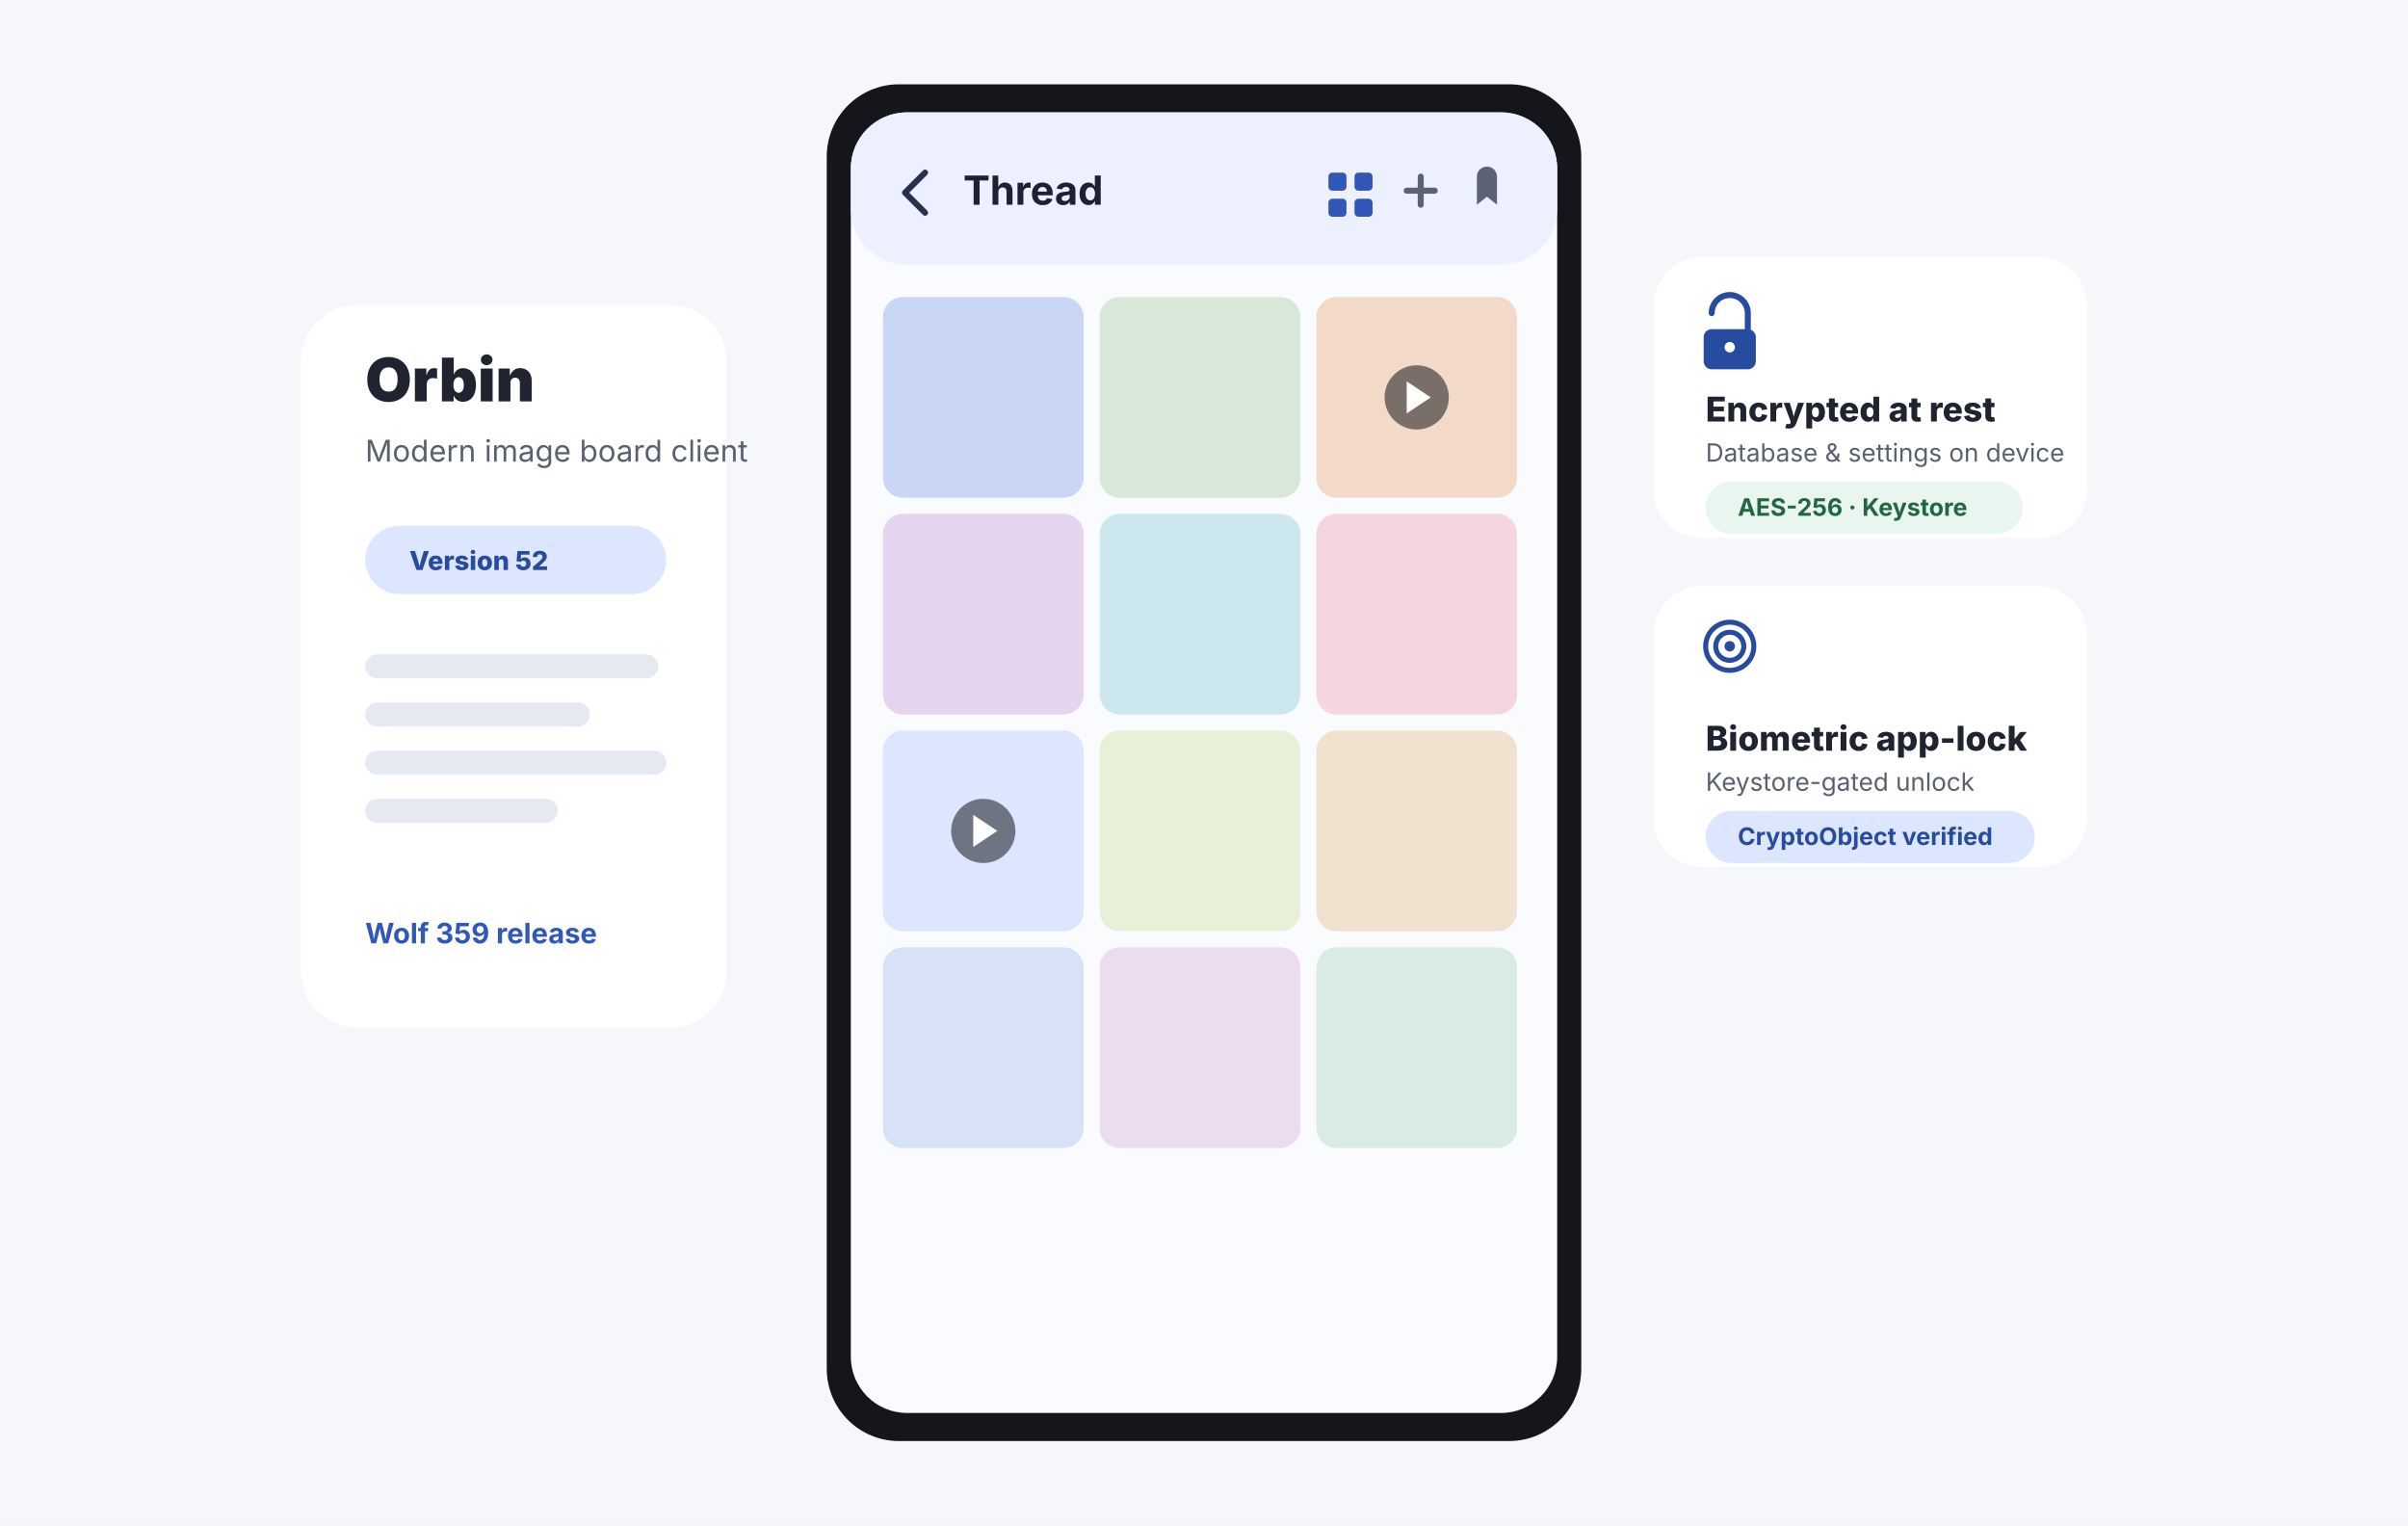
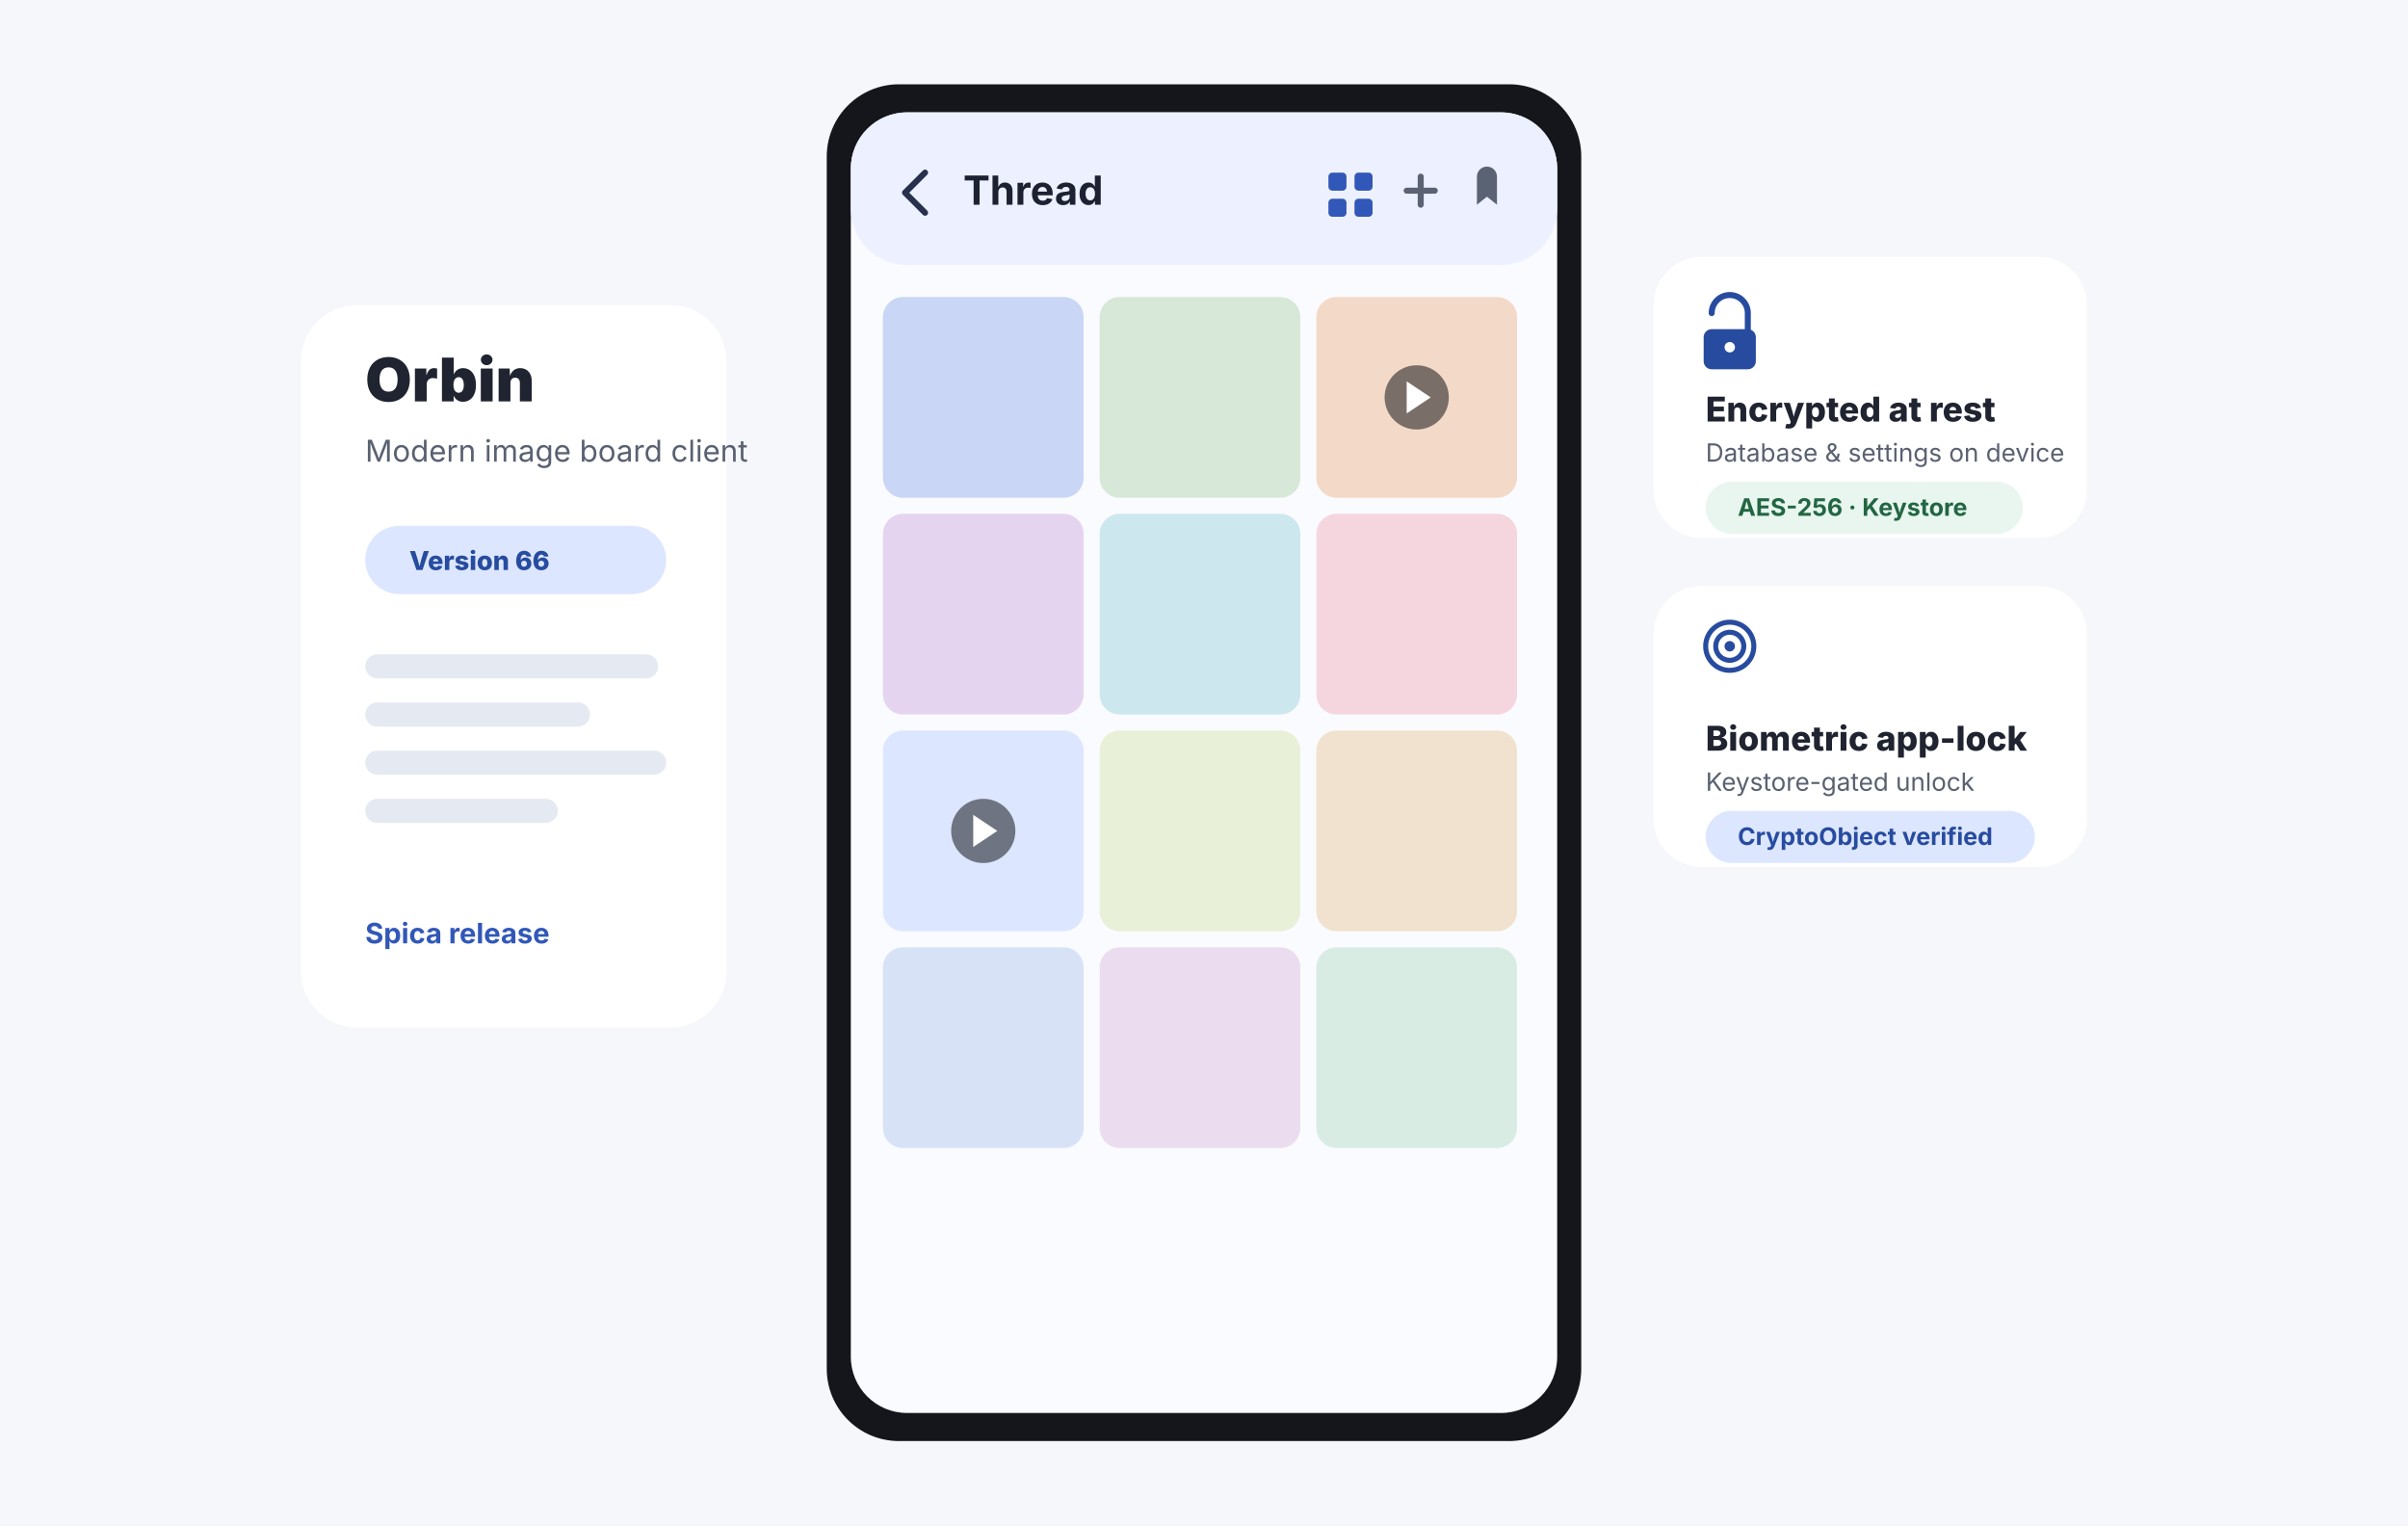
<svg xmlns="http://www.w3.org/2000/svg" width="1200" height="760" viewBox="0 0 1200 760" fill="none" role="img" aria-labelledby="title desc">
  <rect width="1200" height="760" fill="#F6F7FB" />
  <rect x="150" y="152" width="212" height="360" rx="28" fill="#FFFFFF" />
  <text x="182" y="200" font-family="Inter, Arial, sans-serif" font-size="30" font-weight="900" fill="#202431">Orbin</text>
  <text x="182" y="230" font-family="Inter, Arial, sans-serif" font-size="15" fill="#596171">Modern image board client</text>
  <rect x="182" y="262" width="150" height="34" rx="17" fill="#DCE6FF" />
-   <text x="204" y="284" font-family="Inter, Arial, sans-serif" font-size="13" font-weight="800" fill="#274B9F">Version 52</text>
+   <text x="204" y="284" font-family="Inter, Arial, sans-serif" font-size="13" font-weight="800" fill="#274B9F">Version 66</text>
  <rect x="182" y="326" width="146" height="12" rx="6" fill="#E5E9F2" />
  <rect x="182" y="350" width="112" height="12" rx="6" fill="#E5E9F2" />
  <rect x="182" y="374" width="150" height="12" rx="6" fill="#E5E9F2" />
  <rect x="182" y="398" width="96" height="12" rx="6" fill="#E5E9F2" />
-   <text x="182" y="470" font-family="Inter, Arial, sans-serif" font-size="14" font-weight="700" fill="#3157B8">Wolf 359 release</text>
+   <text x="182" y="470" font-family="Inter, Arial, sans-serif" font-size="14" font-weight="700" fill="#3157B8">Spica release</text>
  <rect x="412" y="42" width="376" height="676" rx="36" fill="#15161B" />
  <rect x="424" y="56" width="352" height="648" rx="28" fill="#FAFBFF" />
  <rect x="424" y="56" width="352" height="76" rx="28" fill="#EDF1FF" />
  <path d="M461 86L451 96L461 106" stroke="#27304D" stroke-width="3" stroke-linecap="round" stroke-linejoin="round" />
  <text x="480" y="102" font-family="Inter, Arial, sans-serif" font-size="20" font-weight="700" fill="#1D2233">Thread</text>
  <rect x="662" y="86" width="9" height="9" rx="2" fill="#3157B8" />
  <rect x="675" y="86" width="9" height="9" rx="2" fill="#3157B8" />
  <rect x="662" y="99" width="9" height="9" rx="2" fill="#3157B8" />
  <rect x="675" y="99" width="9" height="9" rx="2" fill="#3157B8" />
  <path d="M708 88v14M701 95h14" stroke="#5B6274" stroke-width="3" stroke-linecap="round" />
  <path d="M736 88a5 5 0 0 1 10 0v14l-5-4-5 4z" fill="#5B6274" />
  <rect x="440" y="148" width="100" height="100" rx="10" fill="#C9D6F5" />
  <rect x="548" y="148" width="100" height="100" rx="10" fill="#D7E7D8" />
  <rect x="656" y="148" width="100" height="100" rx="10" fill="#F3D9C7" />
  <circle cx="706" cy="198" r="16" fill="#15161B" fill-opacity="0.55" />
  <path d="M701 190l12 8-12 8z" fill="#FFFFFF" />
  <rect x="440" y="256" width="100" height="100" rx="10" fill="#E5D4F0" />
  <rect x="548" y="256" width="100" height="100" rx="10" fill="#CDE7EE" />
  <rect x="656" y="256" width="100" height="100" rx="10" fill="#F5D6DE" />
  <rect x="440" y="364" width="100" height="100" rx="10" fill="#DCE6FF" />
  <circle cx="490" cy="414" r="16" fill="#15161B" fill-opacity="0.55" />
  <path d="M485 406l12 8-12 8z" fill="#FFFFFF" />
  <rect x="548" y="364" width="100" height="100" rx="10" fill="#E8F0D8" />
  <rect x="656" y="364" width="100" height="100" rx="10" fill="#F0E2CE" />
  <rect x="440" y="472" width="100" height="100" rx="10" fill="#D7E2F7" />
  <rect x="548" y="472" width="100" height="100" rx="10" fill="#EBDCEF" />
  <rect x="656" y="472" width="100" height="100" rx="10" fill="#D8ECE4" />
  <rect x="824" y="128" width="216" height="140" rx="24" fill="#FFFFFF" />
  <path d="M853 156a9 9 0 0 1 18 0v8" stroke="#274B9F" stroke-width="3" fill="none" stroke-linecap="round" />
  <rect x="849" y="164" width="26" height="20" rx="4" fill="#274B9F" />
  <circle cx="862" cy="173" r="2.6" fill="#FFFFFF" />
  <text x="850" y="210" font-family="Inter, Arial, sans-serif" font-size="17" font-weight="800" fill="#202431">Encrypted at rest</text>
  <text x="850" y="230" font-family="Inter, Arial, sans-serif" font-size="12.5" fill="#596171">Database &amp; settings on device</text>
  <rect x="850" y="240" width="158" height="26" rx="13" fill="#E8F6EF" />
  <text x="866" y="257" font-family="Inter, Arial, sans-serif" font-size="12" font-weight="700" fill="#226642">AES-256 · Keystore</text>
  <rect x="824" y="292" width="216" height="140" rx="24" fill="#FFFFFF" />
  <circle cx="862" cy="322" r="12" fill="none" stroke="#274B9F" stroke-width="2.5" />
  <circle cx="862" cy="322" r="7" fill="none" stroke="#274B9F" stroke-width="2.5" />
  <circle cx="862" cy="322" r="2.6" fill="#274B9F" />
  <text x="850" y="374" font-family="Inter, Arial, sans-serif" font-size="17" font-weight="800" fill="#202431">Biometric app-lock</text>
  <text x="850" y="394" font-family="Inter, Arial, sans-serif" font-size="12.5" fill="#596171">Keystore-gated unlock</text>
  <rect x="850" y="404" width="164" height="26" rx="13" fill="#DCE6FF" />
  <text x="866" y="421" font-family="Inter, Arial, sans-serif" font-size="12" font-weight="700" fill="#274B9F">CryptoObject verified</text>
</svg>
